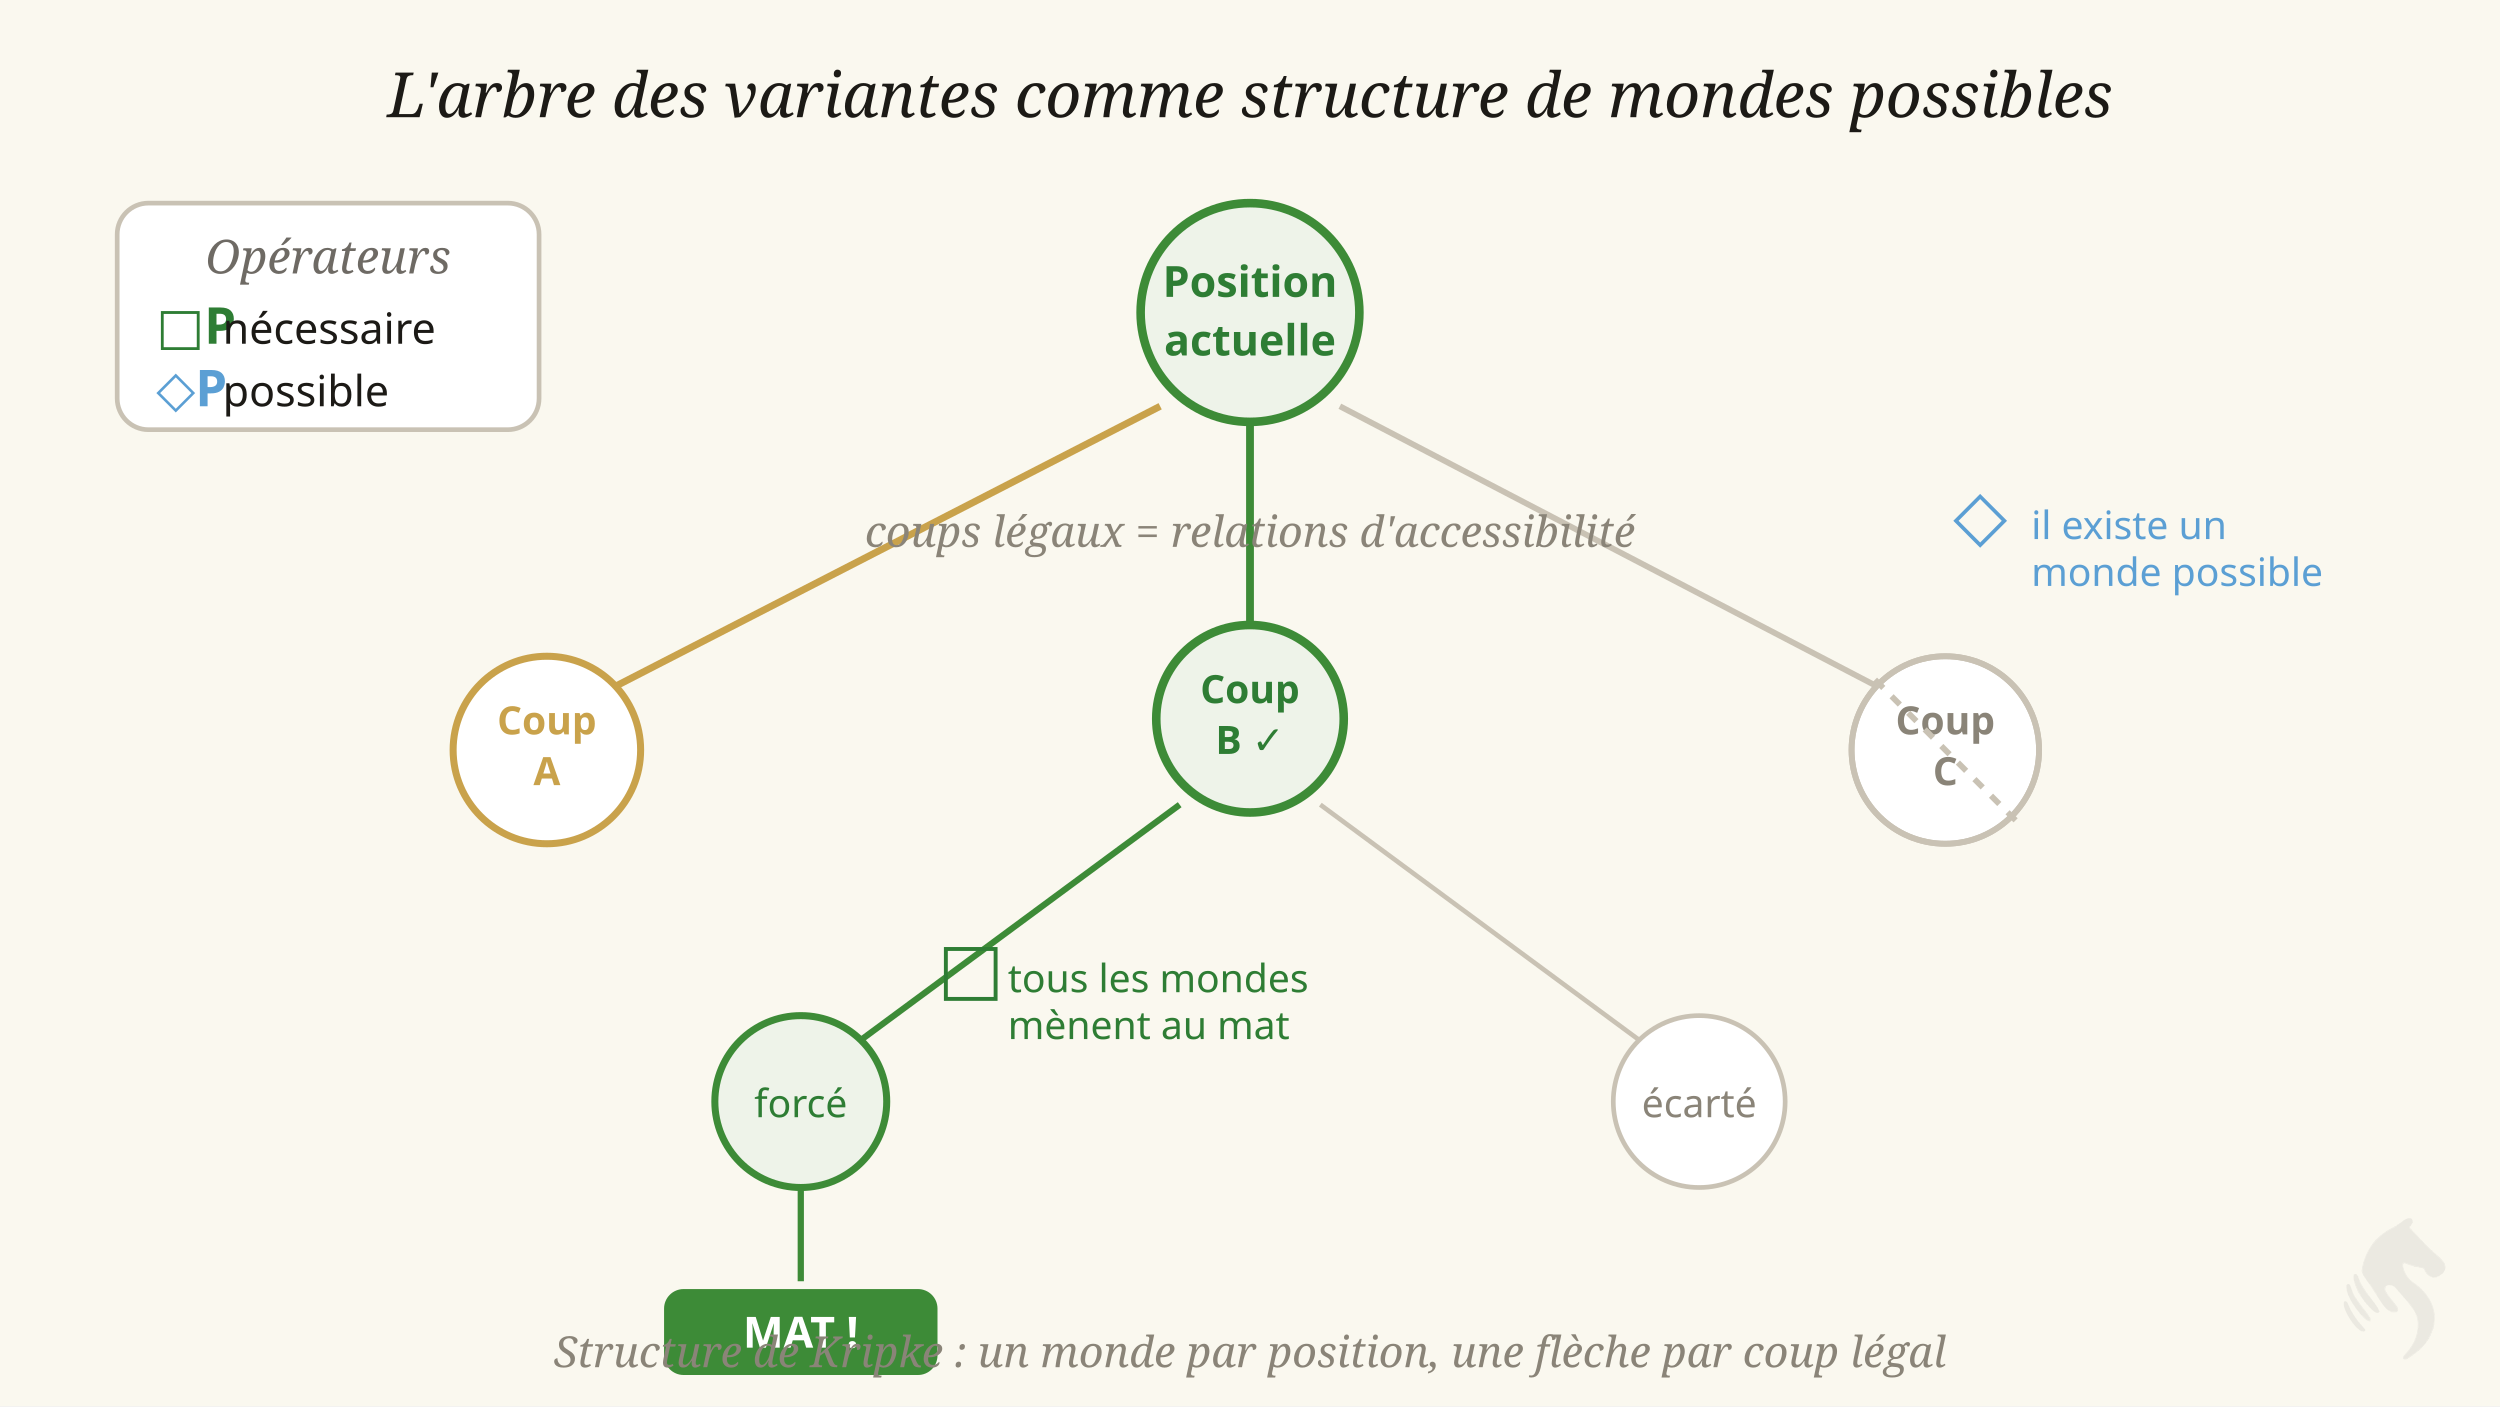
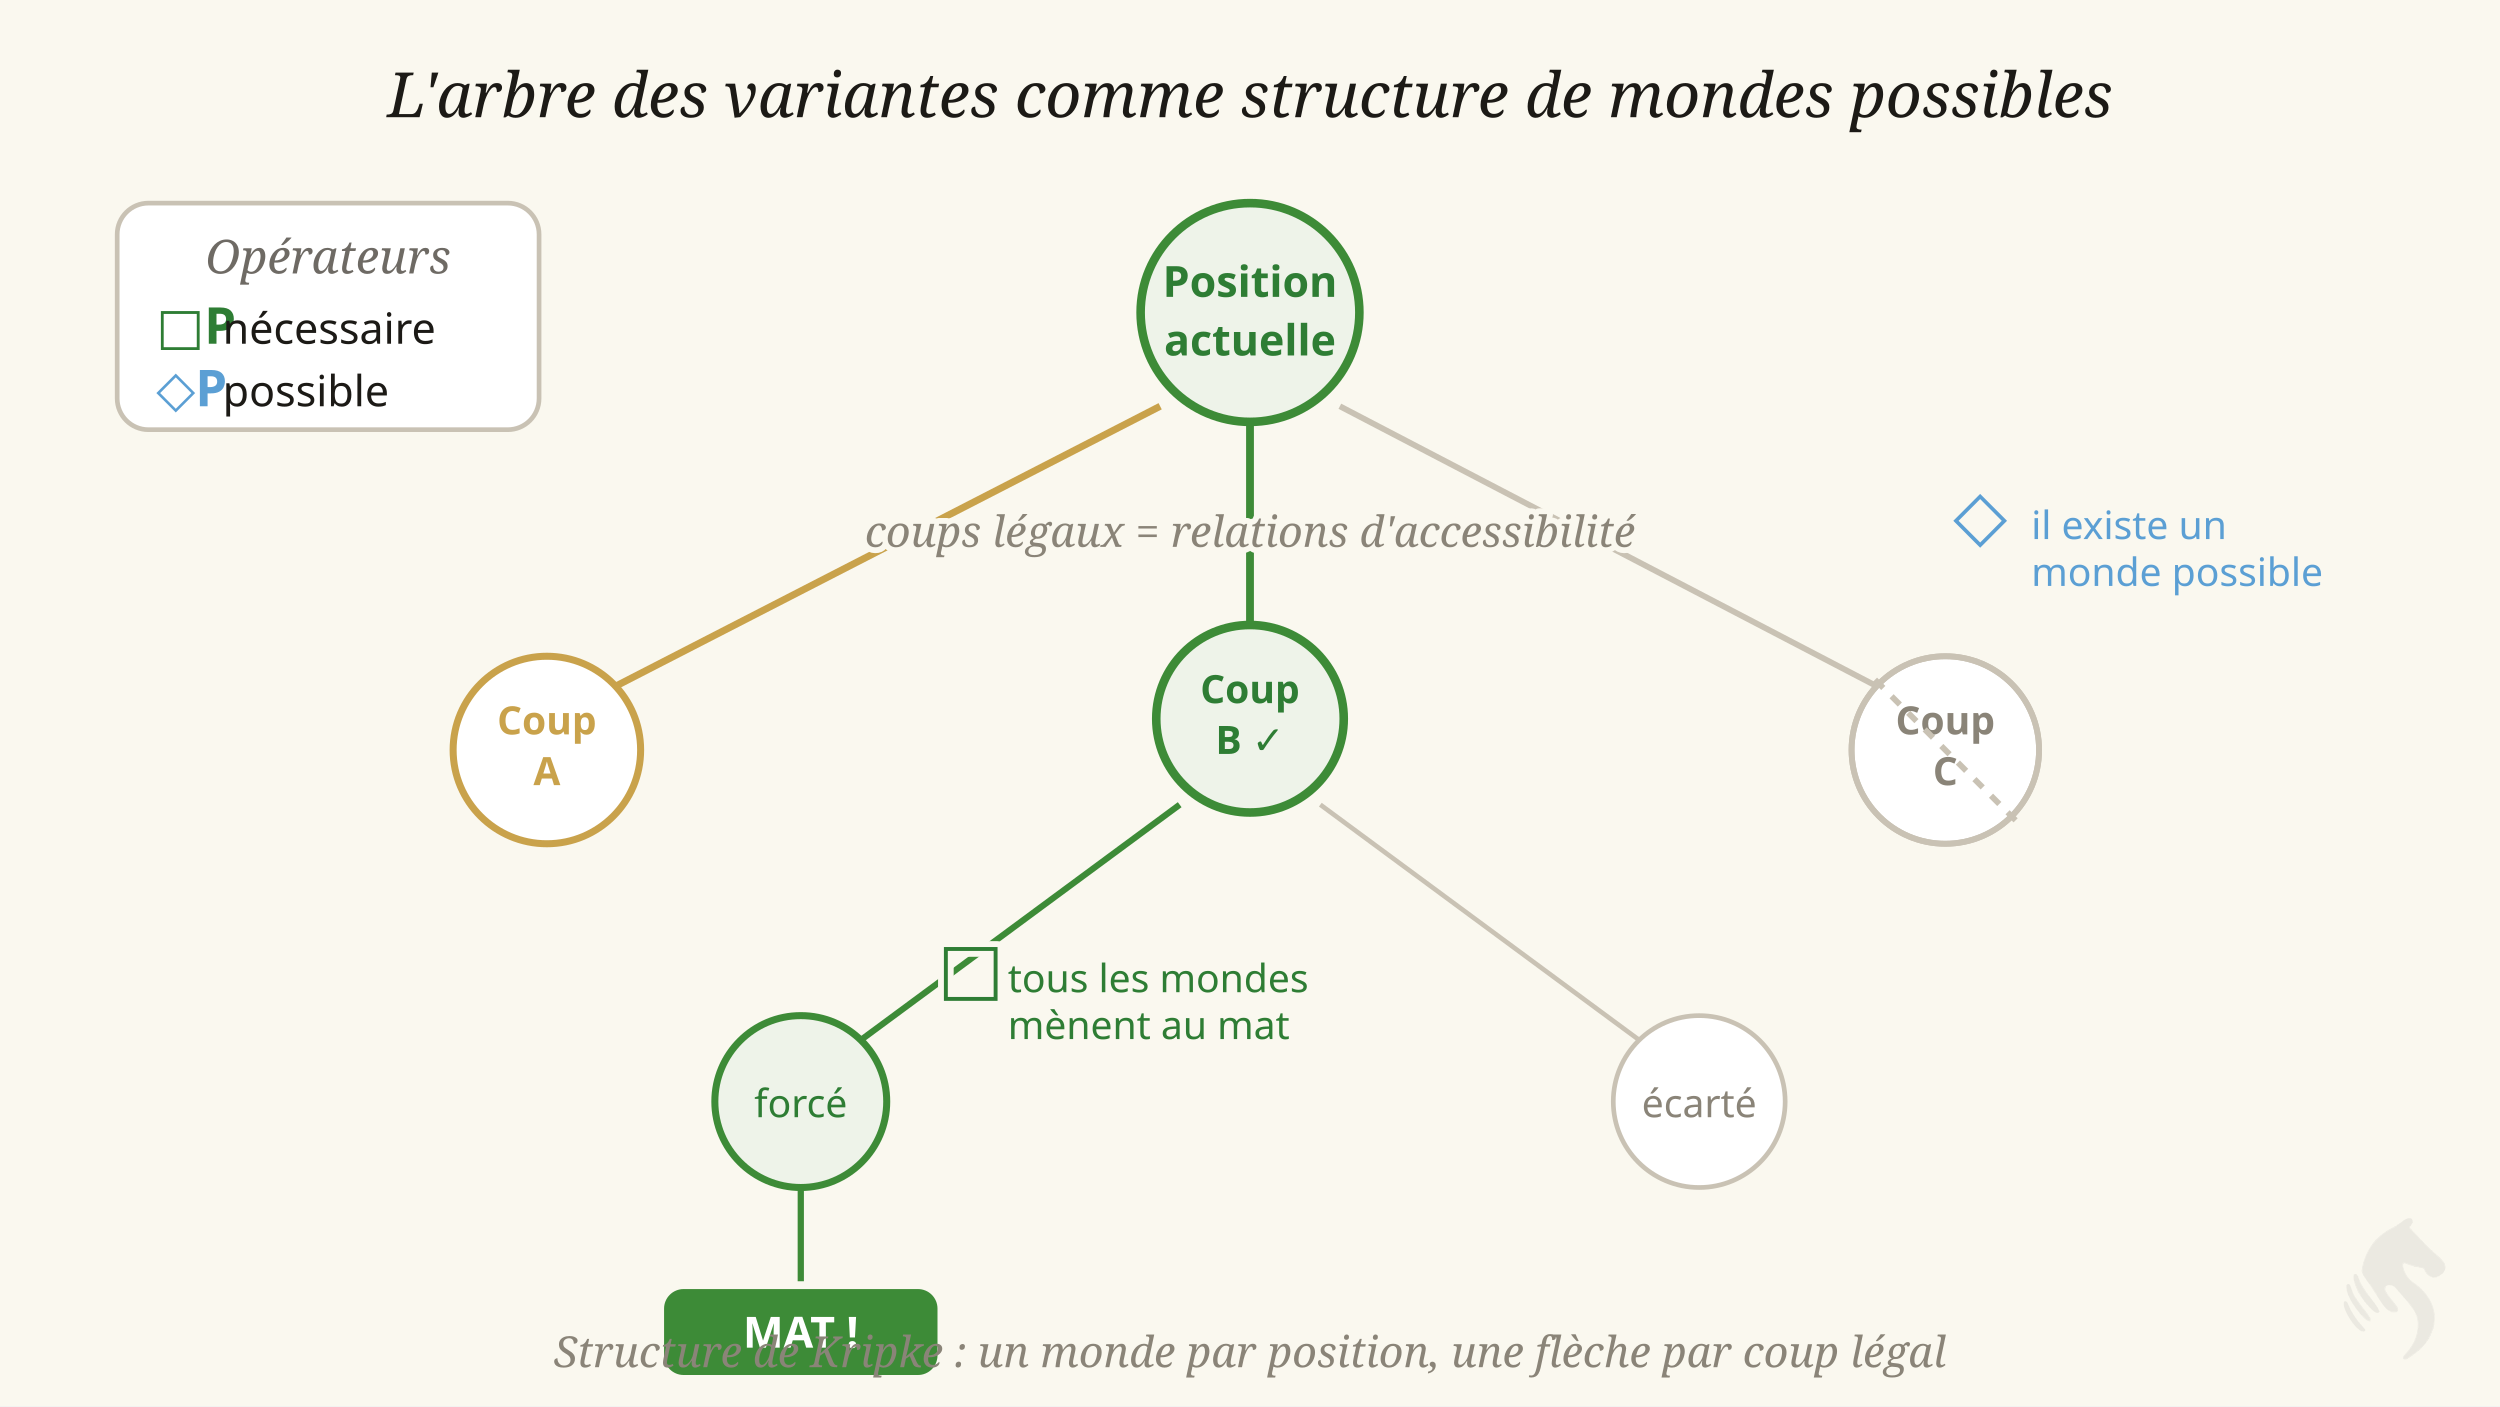
<svg xmlns="http://www.w3.org/2000/svg" width="640" height="360" viewBox="0 0 640 360" role="img" aria-labelledby="lm1">
  <rect width="640" height="360" fill="#faf8ef" />
  <text x="320" y="30" text-anchor="middle" font-family="Georgia, serif" font-size="16" font-style="italic" fill="#1c1a16">L'arbre des variantes comme structure de mondes possibles</text>
  <circle cx="320" cy="80" r="28" fill="#eef3e9" stroke="#3d8b37" stroke-width="2.2" />
  <text x="320" y="76" text-anchor="middle" font-family="system-ui, sans-serif" font-size="11" font-weight="700" fill="#2e7d34">Position</text>
  <text x="320" y="91" text-anchor="middle" font-family="system-ui, sans-serif" font-size="11" font-weight="700" fill="#2e7d34">actuelle</text>
  <line x1="297" y1="104" x2="155" y2="177" stroke="#c9a24b" stroke-width="1.8" />
  <circle cx="140" cy="192" r="24" fill="#fff" stroke="#c9a24b" stroke-width="1.8" />
  <text x="140" y="188" text-anchor="middle" font-family="system-ui, sans-serif" font-size="10" font-weight="700" fill="#c9a24b">Coup</text>
  <text x="140" y="201" text-anchor="middle" font-family="system-ui, sans-serif" font-size="10" font-weight="700" fill="#c9a24b">A</text>
  <line x1="320" y1="108" x2="320" y2="168" stroke="#3d8b37" stroke-width="2" />
  <circle cx="320" cy="184" r="24" fill="#eef3e9" stroke="#3d8b37" stroke-width="2.2" />
  <text x="320" y="180" text-anchor="middle" font-family="system-ui, sans-serif" font-size="10" font-weight="700" fill="#2e7d34">Coup</text>
  <text x="320" y="193" text-anchor="middle" font-family="system-ui, sans-serif" font-size="10" font-weight="700" fill="#2e7d34">B ✓</text>
  <line x1="343" y1="104" x2="483" y2="177" stroke="#c9c2b4" stroke-width="1.5" />
  <circle cx="498" cy="192" r="24" fill="#fff" stroke="#c9c2b4" stroke-width="1.5" />
  <text x="498" y="188" text-anchor="middle" font-family="system-ui, sans-serif" font-size="10" font-weight="700" fill="#8a8478">Coup</text>
  <text x="498" y="201" text-anchor="middle" font-family="system-ui, sans-serif" font-size="10" font-weight="700" fill="#8a8478">C</text>
  <line x1="302" y1="206" x2="218" y2="268" stroke="#3d8b37" stroke-width="1.6" />
  <circle cx="205" cy="282" r="22" fill="#eef3e9" stroke="#3d8b37" stroke-width="1.8" />
  <text x="205" y="286" text-anchor="middle" font-family="system-ui, sans-serif" font-size="10" fill="#2e7d34">forcé</text>
  <line x1="338" y1="206" x2="422" y2="268" stroke="#c9c2b4" stroke-width="1.2" />
  <circle cx="435" cy="282" r="22" fill="#fff" stroke="#c9c2b4" stroke-width="1.2" />
  <text x="435" y="286" text-anchor="middle" font-family="system-ui, sans-serif" font-size="10" fill="#8a8478">écarté</text>
  <line x1="205" y1="304" x2="205" y2="328" stroke="#3d8b37" stroke-width="1.6" />
  <rect x="170" y="330" width="70" height="22" rx="5" fill="#3d8b37" />
  <text x="205" y="345" text-anchor="middle" font-family="system-ui, sans-serif" font-size="11" font-weight="700" fill="#fff">MAT !</text>
  <rect x="30" y="52" width="108" height="58" rx="8" fill="#fff" stroke="#c9c2b4" stroke-width="1.2" />
  <text x="84" y="70" text-anchor="middle" font-family="Georgia, serif" font-size="12" font-style="italic" fill="#6e6a64">Opérateurs</text>
  <text x="40" y="88" font-family="system-ui, sans-serif" font-size="13" font-weight="700" fill="#2e7d34">□P</text>
  <text x="57" y="88" font-family="system-ui, sans-serif" font-size="11" fill="#1c1a16"> nécessaire</text>
  <text x="40" y="104" font-family="system-ui, sans-serif" font-size="13" font-weight="700" fill="#5b9fd4">◇P</text>
  <text x="57" y="104" font-family="system-ui, sans-serif" font-size="11" fill="#1c1a16"> possible</text>
-   <text x="240" y="254" font-family="Georgia, serif" font-size="18" font-weight="700" fill="#2e7d34">□</text>
+   <text x="240" y="254" font-family="Georgia, serif" font-size="18" font-weight="700" fill="#2e7d34" stroke="#faf8ef" stroke-width="3" stroke-linejoin="round" paint-order="stroke">□</text>
  <text x="258" y="254" font-family="system-ui, sans-serif" font-size="10" fill="#2e7d34">tous les mondes</text>
  <text x="258" y="266" font-family="system-ui, sans-serif" font-size="10" fill="#2e7d34">mènent au mat</text>
  <text x="500" y="138" font-family="Georgia, serif" font-size="18" font-weight="700" fill="#5b9fd4">◇</text>
  <text x="520" y="138" font-family="system-ui, sans-serif" font-size="10" fill="#5b9fd4">il existe un</text>
  <text x="520" y="150" font-family="system-ui, sans-serif" font-size="10" fill="#5b9fd4">monde possible</text>
  <circle cx="498" cy="192" r="24" fill="none" stroke="#c9c2b4" stroke-width="1.5" />
  <line x1="480" y1="174" x2="516" y2="210" stroke="#c9c2b4" stroke-width="1.5" stroke-dasharray="3 3" />
-   <text x="320" y="140" text-anchor="middle" font-family="Georgia, serif" font-size="11" font-style="italic" fill="#8a8478">coups légaux = relations d'accessibilité</text>
+   <text x="320" y="140" text-anchor="middle" font-family="Georgia, serif" font-size="11" font-style="italic" fill="#8a8478" stroke="#faf8ef" stroke-width="3" stroke-linejoin="round" paint-order="stroke">coups légaux = relations d'accessibilité</text>
  <text x="320" y="350" text-anchor="middle" font-family="Georgia, serif" font-size="11" font-style="italic" fill="#8a8478">Structure de Kripke : un monde par position, une flèche par coup légal</text>
  <g id="wm" opacity="0.07" transform="translate(600.0,311.9) scale(0.0416)" aria-hidden="true">
    <g fill="#1e1e1e" fill-rule="evenodd">
      <path d="M411.5-.5h-16a76 76 0 0 0-24.5 12q-.62-.7-1.5-1l-2 4a4 4 0 0 1-1.5-1 7 7 0 0 1-2.5 3.5 253 253 0 0 0-17 13q-1.42.93-2.5-.5-5.2 7.95-14.5 9a9.4 9.4 0 0 1-4 6q2.3.02 1.5 2A461 461 0 0 1 278.5 73q-13.2 7.95-26 16.5-1.59-1.38 0-3-2.35.35-4 2 .9.98 2 2-92.12 67.08-125.5 177a1316 1316 0 0 0-10 44 51.2 51.2 0 0 0 4.5 31q.1 3.33-2 1l4.5 11q1-2 2 0l5 10 1-1q6 10.95 13 21a651 651 0 0 1 18.5 25 3.4 3.4 0 0 1 1.5-3q21.52 33 43 66 .3 3.4-2.5 1v2a1542 1542 0 0 1 21 32q1 0 1 1a319 319 0 0 0 25 35 160 160 0 0 0 27 25 3.1 3.1 0 0 1 1-3q23.18 14.62 49 5.5 5-2.83 4-8.5-.15-4.6-1.5-9a618 618 0 0 0-55.5-73.5q3-.91 5 1.5a23.5 23.5 0 0 0-7-9q.63 2.4 2 4.5-.17 2.58-1.5.5a364 364 0 0 1-17.5-26.5 50 50 0 0 1-4.5-22.5q.9-4.71 3-9 .63 1.88 2.5 2a7 7 0 0 1 2-3q9.28-8.1 22-8a86 86 0 0 1 23 4.5 11 11 0 0 1 3 4.5q2.58-1.75 5 .5l21.5 23.5q.74 1.95.5 4 3.56 1 6 4a1094 1094 0 0 0 30 34.5l-1 1q3.7 2.7 7.5 5.5a23 23 0 0 1 2 5l5 3a22 22 0 0 0 5.5 8 11.5 11.5 0 0 0 4 4 3.9 3.9 0 0 0-2-3.5q1.7-1.12 3 .5a705 705 0 0 1 42 57.5q-.65 1.46-2 1.5a169 169 0 0 1 10 19 3.8 3.8 0 0 0-.5 4q1 2 2 0 1.4 2.05 2.5 4-.25-2.55.5-5a185 185 0 0 1 11 83q-1 2-2 0a9 9 0 0 0-1.5-4v9a2.3 2.3 0 0 0 1.5-1q.75 10.55-1 21a337 337 0 0 1-18 56l-2.5 3q-1.2-.69-1-2a36 36 0 0 0-4 7 5.2 5.2 0 0 0 3.5-4 4.3 4.3 0 0 1 0 4 350 350 0 0 1-33 52 1108 1108 0 0 1-30 35q-7.17 20.32 13.5 14.5a34 34 0 0 1 6-3 1496 1496 0 0 1 54-37 942 942 0 0 0 29-27q1.25-1.03 2 .5a11 11 0 0 0-3 4q1.35-1.65 2.5 0a29 29 0 0 1 4.5-6 40 40 0 0 0 9-10.5l6-4-1-1a25 25 0 0 1 8.5-7.5q-1.47-2.67 1-5 .22 4.17 2.5 1.5-1.94-3.13 2-4l-1-1q1.48-3.25 4-5.5a8 8 0 0 0-3-1q37.8-53.63 47.5-119 8.4-83.08-38-152a364 364 0 0 0-28-35q-1.03-1.25.5-2 3.58 2.23 2-1l-4-2a5 5 0 0 1-3-.5 484 484 0 0 0-70-58q-.7-.62-1-1.5 1.05-.43 2-1v-3a6 6 0 0 1-5-2q-.66-.1-1 .5 3.72 2.61 0 3-34.57-32.88-46-79.5.2-2.3 2-3v-4q-1.94 5.58-3.5 0-1-9 0-18 2.16-6.4 8.5-8a78 78 0 0 1 22 7.5 403 403 0 0 0 66 18l9 3q-2.45.75-5 .5-1.59 1.6 0 3a16 16 0 0 1 6.5-1 7.3 7.3 0 0 1 2 3q1.38-2.6 3.5-2-1.1-2.32-4-2.5 15.09-2.3 25.5 8.5 5.35 10.23 10 21 12.95 20.94 36.5 28.5-1.88.63-2 2.5a30 30 0 0 0 12.5 3q4.43-.1 8-2 3.2 3.87 5.5-1 1.2.69 1 2a39 39 0 0 0 4.5-2l1 1q.69-1.87-1.5-2.5a12 12 0 0 0 7-3q1.88-1.1 3 .5 2.22-3.62 6-2a8.7 8.7 0 0 1 3-4 41 41 0 0 1 12-6.5l-2-1 5.5-3.5q.62.7 1.5 1 1.82-1.15 0-2.5 1.42-.93 2.5.5a5.8 5.8 0 0 1 .5-4 39 39 0 0 1 6-4.5q-1.55-2.25.5-4.5 3.25-3.5 5-8 1.38-.64 2.5-1-.8-1.05-2-1.5 1.85-5.82 3-11.5v-10h-1q-.85 6-2.5 12-.16-4.46.5-9a63 63 0 0 0-12.5-31 478 478 0 0 0-45.5-44.5q3.06.72 6 2.5-3.15-3.9-7-7.5l1-1q-1.4-1.05-2 .5 1.77 2.4-.5 4a781 781 0 0 1-67.5-65.5l1-.5a29 29 0 0 0 7 6 93 93 0 0 0-14-15 24.5 24.5 0 0 0-9-9.5l1-1a44 44 0 0 0-7-4.5q1.44 2.2 3.5 4 1 1.5 0 3l-72-76q-5.34-7.85 1.5-14.5 1.98-.8 2 1.5a69 69 0 0 1 6-3.5q-1.95-1.94 0-3.5a31 31 0 0 0 6-12q2.05.24 4-.5a79 79 0 0 0-1.5-17.5 94 94 0 0 0-5-10l-1 1a87 87 0 0 0-5.5-3" />
      <path d="M325.5 44.5q-3.85 1.03-7 3.5a4.2 4.2 0 0 1-4.5-.5q-2.75 2.49-3.5 6-6.97 2.94-14 6-6.75 3.75-13.5 8-.62-.7-1.5-1a37.6 37.6 0 0 1-17 10.5 263 263 0 0 0-12 9.5q-1.59 1.62 0 3 12.8-8.55 26-16.5A461 461 0 0 0 327 46.5q.8-1.98-1.5-2m148 86-21-24a209 209 0 0 1-21-21.5l-8.5-8.5q-4.8-3.3-6-9-9.1-4.3-11.5-13a13 13 0 0 0 3-6q-.02-2.3-2-1.5-6.84 6.65-1.5 14.5l72 76q1-1.5 0-3a20 20 0 0 1-3.5-4m89 86a198 198 0 0 0-17.5-15q.4-2.17-.5-4-3.63-1.2-7-3a26 26 0 0 0-6-6 430 430 0 0 1-27-27.5 2.4 2.4 0 0 0-2-.5 29 29 0 0 1-7-6l-1 .5a781 781 0 0 0 67.5 65.5q2.27-1.6.5-4m-314-128a247 247 0 0 0-42 35.5 14.5 14.5 0 0 1-5 4l1 1a9.3 9.3 0 0 1-6 2.5 76 76 0 0 1-16 20q.3.88 1 1.5a9.4 9.4 0 0 0-5.5 6.5q-1-2-2 0-.93 1.42.5 2.5a25 25 0 0 0-6.5 8.5q-1.6 1.05-3.5 1.5 1.21.45 2 1.5a43 43 0 0 0-7 10 352 352 0 0 0-19.5 37 2.9 2.9 0 0 1-2.5 1 3.3 3.3 0 0 0 2 1.5 47 47 0 0 1-3.5 5.5l-12 34q-.98-1.8-1.5 0 1.4 1.9.5 4a33 33 0 0 1-3.5 5.5q.78.84 1 2a212 212 0 0 0-10 49.5 36 36 0 0 0 7 20q2.1 2.33 2-1a51.2 51.2 0 0 1-4.5-31 1316 1316 0 0 1 10-44q33.38-109.92 125.5-177-1.1-1.02-2-2m376 206q-.5-10.25-5-19.5 1.5-4.37-1.5-.5l-6.5-11q-5.55-3.6-7.5-10l-1 1q-3.75-5.75-9.5-9.5l1-1a850 850 0 0 0-9-7q1.14-2.04-1.5-3.5-1.08 1.43-2.5.5-2.84-1.65-2-4a5 5 0 0 0-3-.5 5 5 0 0 0-.5-3l-1 1a7 7 0 0 0-4.5-3 21 21 0 0 0-6-2.5 478 478 0 0 1 45.5 44.5 63 63 0 0 1 12.5 31q-.66 4.54-.5 9 1.65-6 2.5-12m-259 3v-1q-2.22-5.79 1-11.5l-2-2a67 67 0 0 0 1.5-5.5q.93 7.1 3.5 1-2.43-3.37 2-4a4.3 4.3 0 0 1 2.5 3q.45-1.21 1.5-2 2.3.75 4 2a326 326 0 0 1 28 10.5q11.4 3.22 23 6 1.05 1.6 1.5 3.5 1-4 2 0 1.08-1.43 2.5-.5-1.81 1.35 0 2.5 3.25-.47 7-2 1.85.03 3 1 5.83.22 11 2h5q2.55.25 5-.5l-9-3a403 403 0 0 1-66-18 78 78 0 0 0-22-7.5q-6.34 1.6-8.5 8-1 9 0 18 1.56 5.58 3.5 0m109 6a4.7 4.7 0 0 1 4 3q3.6-3.98 6 1l1-2 4 2a65 65 0 0 1 7.5 10q1.1 3.55 2.5 7-1.77 2.95 2 4 13.35 23.91 39 33 .12-1.87 2-2.5-23.55-7.56-36.5-28.5a305 305 0 0 0-10-21q-10.41-10.8-25.5-8.5 2.9.18 4 2.5m-410 86a9 9 0 0 0 1.5-4 310 310 0 0 0 37.5 86q-1.1 1.02-2 2a40 40 0 0 0 8.5 12 139 139 0 0 0 15 21q2.31 2.97 1.5 6 5.9 1.14 7.5 7 5.7 2.47 5 8 3.8 1.06 6.5 4 20.24 25.5 46 45.5a39 39 0 0 0 20 5 46 46 0 0 1 9-7.5 818 818 0 0 1-10-21.5q1.43-1.08.5-2.5a27 27 0 0 1-3.5-2 185 185 0 0 0-16-23.5q1.43-1.08.5-2.5a13.3 13.3 0 0 1-5.5-5 617 617 0 0 0-22.5-29v-4l-1 1a13 13 0 0 1-4.5-6 11.5 11.5 0 0 1-4-4q-.03 2.3-2 1.5A471 471 0 0 1 97 390.5q-1.8-3.04-.5-6 1.02.54 2 1a9 9 0 0 0-2-4.5q3.83-2.28-1-2.5a597 597 0 0 1-7-18.5l2-1a3.3 3.3 0 0 1-2-3.5 3.1 3.1 0 0 1-3-1q-7.35-19.46-24-8 1.03 2.34-.5 5a97 97 0 0 0 3.5 38" />
      <path d="M365.5 301.5q-1.8.7-2 3 11.43 46.62 46 79.5 3.72-.39 0-3 .34-.6 1-.5-2.4-2.22-5-4.5l2-2q-2.45-.75-5-.5a8.4 8.4 0 0 0-.5-4q-1.72 1.44-3-1a28 28 0 0 1-3.5-6q-.5 2-1 0a143 143 0 0 1-18-31q-6.22-11.64-9-27a7 7 0 0 0-2-3m-211 174a45 45 0 0 1-9.5-15q-1 2-2 0a41 41 0 0 0-6-9l-1-5-1 1a989 989 0 0 1-17.5-25.5q.7-.62 1-1.5a7.7 7.7 0 0 1-5-6 163 163 0 0 1-15-29q-.98-.46-2-1-1.3 2.96.5 6a471 471 0 0 0 55.5 86.5q1.97.8 2-1.5m-90-86q-2.05 2.77 1.5 4 3.6 16.25 9.5 30.5-2.48 3.62 2 3.5 3.65 9.3 8 18.5l-1 1a11.4 11.4 0 0 1 6 8q-.7.62-1 1.5a10.5 10.5 0 0 1 3.5 5l1-1a62 62 0 0 0 7.5 13q.9-.98 2-2a310 310 0 0 1-37.5-86 9 9 0 0 1-1.5 4m48 210a3.9 3.9 0 0 0-2-3.5q1.7-1.12 3 .5a127 127 0 0 0 39 32q11.3 4.6 8.5-7a147 147 0 0 0-17-32 1467 1467 0 0 0-40-51 554 554 0 0 1-48.5-75l1-1q.84 5.22 6 5a51.6 51.6 0 0 1-11.5-27l-1 2a159 159 0 0 0-11-31 14.3 14.3 0 0 0-10.5-8q-3.2.01-6 1.5-2.85 3.45-6 6.5-.87 16.85 3 33.5a3.6 3.6 0 0 1-2 2q1.38.56 2.5 1.5 3.15 9.81 6.5 19.5-1.21.45-2 1.5a29 29 0 0 0 5.5 7A256 256 0 0 0 55.5 525l-2 1a6.4 6.4 0 0 0 4 1.5 332 332 0 0 0 38.5 53l3.5 5.5-1 1q1.9 1.67 3.5.5a36 36 0 0 0 10.5 12m303-214q-.95.57-2 1 .3.88 1 1.5a484 484 0 0 1 70 58q1.42.72 3 .5a43 43 0 0 0-10-12.5l1-1q-2.66 1.47-5-1a36 36 0 0 0-10-10q1.81-1.35 0-2.5a8 8 0 0 1-3.5 0q-4.57-5.7-10-8a13 13 0 0 0-6.5-5.5 11.5 11.5 0 0 1-3.5-4.5q-.62.7-1.5 1a17.7 17.7 0 0 0-8-5.5q-2.84-1.65-2-4-7.47-2.25-13-7.5m-254 24a526 526 0 0 1 23.5 37 55 55 0 0 1 9 15l1-1a65 65 0 0 0 8.5 13q2.8 2.4 2.5-1-21.48-33-43-66a3.4 3.4 0 0 0-1.5 3m111 63q.16-.93 1-1.5a7 7 0 0 1-3.5-2.5 17.5 17.5 0 0 0-5.5-8q3.7-4.18-2.5-5a41 41 0 0 1-7.5-18.5l2-3a7.2 7.2 0 0 1-2-4.5 3.1 3.1 0 0 0 3-1 37 37 0 0 0-1-7q-1.87-.12-2.5-2a36 36 0 0 0-3 9 50 50 0 0 0 4.5 22.5 364 364 0 0 0 17.5 26.5q1.33 2.08 1.5-.5-1.37-2.1-2-4.5m-272 45v19q2.55 12.15 7 24 15.37 37.49 37 68a54 54 0 0 0 9 12.5q-1.58 2.58 2 3l-1 1 5.5 4.5a82 82 0 0 0 9 12q6.5 6.26 12.5 13 9.5 6.75 17.5 15l1-1q4.56 3.52 9 7l1-2a89 89 0 0 0 13.5 3.5q13.85-4.6 6.5-17.5-1.73 1.44-3-1a307 307 0 0 1-13.5-16 16 16 0 0 0-6-5.5q1.43-1.08.5-2.5a27.2 27.2 0 0 1-12.5-15 3.1 3.1 0 0 1-3-1q-7.5-10.25-15.5-20-.93-1.42.5-2.5a16 16 0 0 1-6-5.5 880 880 0 0 1-19-29.5q.7-.62 1-1.5a8 8 0 0 1-4-4 94 94 0 0 1-12.5-26l-1 1q-3.8-4.62-1.5-10a3.1 3.1 0 0 1-3-1 198 198 0 0 1-7-15.5l1-1a55 55 0 0 1-9-11q-2.85-1.46-6-2l3-1a22 22 0 0 0-9 2 11.4 11.4 0 0 0-4 6.5m277 51a48 48 0 0 0 12 5q-.57 3.66 2 2a5.3 5.3 0 0 1 3.5 3l1-2a45 45 0 0 0 26 0q.45 1.21 1.5 2 1.27-3.4 4-2 1.81-1.15 0-2.5l3-1.5a21 21 0 0 0 3.5-4q1.4-8.23-1.5-16 .3-.88 1-1.5-5.22-1.95-4-7a193 193 0 0 1-18-23.5 16 16 0 0 0-3.5-3q-4.05-7.43-9-12a284 284 0 0 0-14-17q-.75-1.58.5-3a19 19 0 0 1-6-4 4.35 4.35 0 0 0-5-1.5 618 618 0 0 1 55.5 73.5q1.35 4.4 1.5 9 1 5.67-4 8.5-25.82 9.12-49-5.5a3.1 3.1 0 0 0-1 3m115-56a264 264 0 0 1 16 22q-1.7 3.04 1.5 1a494 494 0 0 1 16.5 23l7 10q1.35-.04 2-1.5a705 705 0 0 0-42-57.5q-1.3-1.62-3-.5a3.9 3.9 0 0 1 2 3.5" />
      <path d="M112.5 599.5q7 9.5 16 17 2 0 2 2 6.9 3.77 11 8.5l13 5.5a5.7 5.7 0 0 0 6 0q2.07 3.94 4 0-3.37-1.23-.5-3 .22-6.86.5-13.5l-3-3.5 3-2.5q-4.58-.9-7.5-4.5a79 79 0 0 0-10.5-16.5q2.67 1.47 5-1a12 12 0 0 1-8.5-3.5 92 92 0 0 0-17.5-23.5l2-1-6.5-4.5a2294 2294 0 0 1-34.5-47q-1 0-1-1-5.27-4.75-4-11.5-2.25-3.25-3.5.5A227 227 0 0 1 61.5 469q.84-.57 1-1.5-5.16.22-6-5l-1 1a554 554 0 0 0 48.5 75 1467 1467 0 0 1 40 51q10.5 14.98 17 32 2.8 11.6-8.5 7a127 127 0 0 1-39-32q-1.3-1.62-3-.5a3.9 3.9 0 0 1 2 3.5m335-4a3349 3349 0 0 1 7.5 35q2.3 19.53.5 39a9 9 0 0 1 1.5 4q1 2 2 0a185 185 0 0 0-11-83q-.75 2.45-.5 5m44-147q1.58 3.23-2 1-1.53.75-.5 2a364 364 0 0 1 28 35q46.4 68.92 38 152-9.7 65.37-47.5 119 1.46.15 3 1a12 12 0 0 0 3.5-6q1.58 1.52 3.5.5-1.16-8.12 7-11-1.6-1.75 1-2.5-.12-8.5 6-14-.81-.1-1-1a3.1 3.1 0 0 1 3-1 5.4 5.4 0 0 1 3-5.5q-1.2-.45-2-1.5a67 67 0 0 0 4.5-10l1 2a9 9 0 0 1 2.5-5l-1-2a6.3 6.3 0 0 1 4-.5 6.5 6.5 0 0 0-3-3 225 225 0 0 1 11-24.5q-.53-1.8-1.5 0-.3-4.51 1-9l1 1a67 67 0 0 0 1.5-13q7.4-.7 1-5a232 232 0 0 0 2-53l.5-5q.57.84 1.5 1a8 8 0 0 0-2.5-5q-6.56-49.08-31.5-89 2.03-1.77-.5-3l-1 1a696 696 0 0 1-17.5-26q-2.18-1.53-1-3.5-3.93-.91-5-4.5-1.26-.5-1-2a69 69 0 0 0-6.5-5q-.69-1.87 1.5-2.5a14 14 0 0 0-4-2.5m-36 230a273 273 0 0 1-13.5 57q-1.4.82-2.5 2 2.69 6.4-4 8.5l2 1a30 30 0 0 0-3 8.5q-.2 1.31 1 2l2.5-3a337 337 0 0 0 18-56 89 89 0 0 0 1-21q-.57.84-1.5 1m-25 84a185 185 0 0 1-24 38l-2.5 6a25 25 0 0 0-6.5 7q-13.95 16.7-28.5 33-1.16 4.05-3.5 7.5-1.35 4.25-1 8a16 16 0 0 1 6 5.5h14a20 20 0 0 1 10-3.5q1.71-1.12 0-2.5a81 81 0 0 0 18.5-12q.62.7 1.5 1a71 71 0 0 1 2-4q1-2 2 0 1.7-4.54 4.5-1a38 38 0 0 1 4.5-6.5 189 189 0 0 0 30.5-23.5q4.55 3.9 4-3a4.6 4.6 0 0 1 4.5-2v-3a5 5 0 0 0 3-.5 41 41 0 0 1 3-5.5 11 11 0 0 1 3-4q-.75-1.53-2-.5a942 942 0 0 1-29 27 1496 1496 0 0 0-54 37 34 34 0 0 0-6 3q-20.67 5.82-13.5-14.5a1108 1108 0 0 0 30-35 350 350 0 0 0 33-52 4.3 4.3 0 0 0 0-4 5.2 5.2 0 0 1-3.5 4" />
    </g>
  </g>
</svg>
